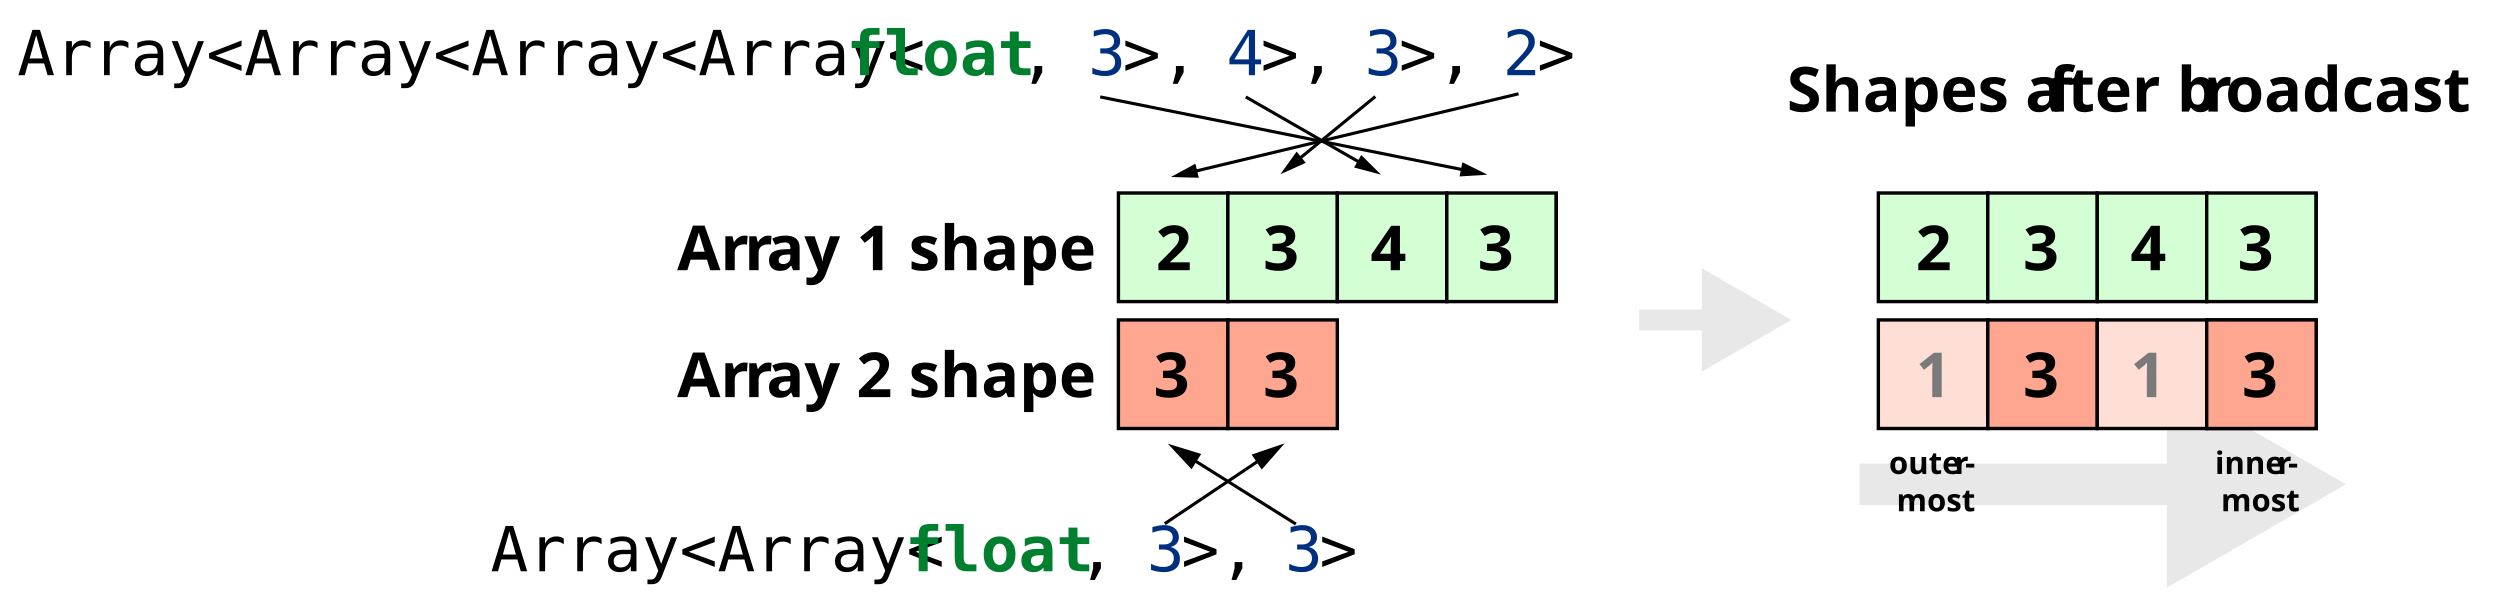
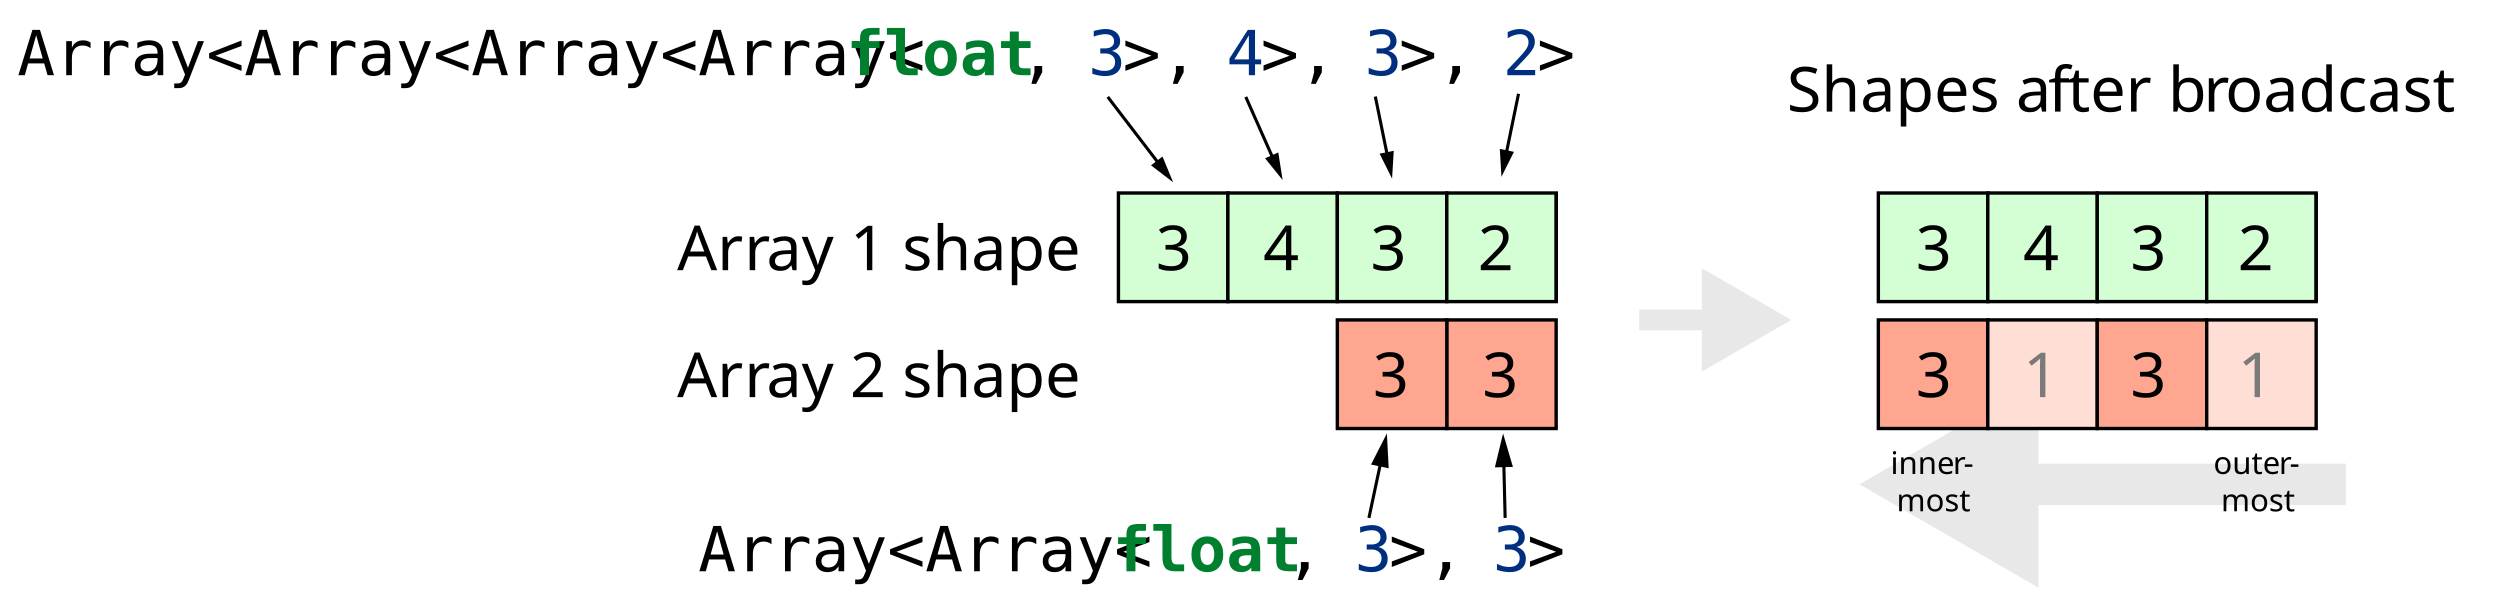
<svg xmlns="http://www.w3.org/2000/svg" id="Layer_1" data-name="Layer 1" viewBox="0 0 2411.28 579.06">
  <defs>
-     <style>.cls-1,.cls-16,.cls-3,.cls-5{fill:none;}.cls-1,.cls-3{stroke:#e8e8e8;}.cls-1,.cls-16,.cls-3,.cls-5,.cls-8,.cls-9{stroke-miterlimit:10;}.cls-1{stroke-width:40px;}.cls-2{fill:#e8e8e8;}.cls-3{stroke-width:20px;}.cls-4{fill:#d4ffd4;}.cls-16,.cls-5,.cls-8,.cls-9{stroke:#000;}.cls-5,.cls-8,.cls-9{stroke-width:3.27px;}.cls-10,.cls-11,.cls-6{font-size:60px;}.cls-10,.cls-21,.cls-6{font-family:AvenirNext-DemiBold, Avenir Next;}.cls-10,.cls-12,.cls-15,.cls-21,.cls-6{font-weight:700;}.cls-7{fill:#ffc2b4;}.cls-8{fill:#ffded6;}.cls-9{fill:#ffa691;}.cls-10{fill:#7a7a7a;}.cls-11{font-family:Consolas, Consolas;}.cls-12,.cls-15{fill:#007f2f;font-family:Consolas-Bold, Consolas;}.cls-13{fill:#002f7f;}.cls-14,.cls-15{letter-spacing:0em;}.cls-16{stroke-width:3px;}.cls-17{letter-spacing:-0.01em;}.cls-18{letter-spacing:0em;}.cls-19{letter-spacing:-0.01em;}.cls-20{letter-spacing:-0.02em;}.cls-21{font-size:30px;}.cls-22{letter-spacing:-0.02em;}</style>
+     <style>.cls-1{fill:#a6a6a6;}.cls-17,.cls-2,.cls-4,.cls-6{fill:none;}.cls-2,.cls-4{stroke:#e8e8e8;}.cls-10,.cls-17,.cls-2,.cls-4,.cls-6,.cls-9{stroke-miterlimit:10;}.cls-2{stroke-width:40px;}.cls-3{fill:#e8e8e8;}.cls-4{stroke-width:20px;}.cls-5{fill:#d4ffd4;}.cls-10,.cls-17,.cls-6,.cls-9{stroke:#000;}.cls-10,.cls-6,.cls-9{stroke-width:3.27px;}.cls-11,.cls-12,.cls-7{font-size:60px;}.cls-11,.cls-22,.cls-7{font-family:AvenirNext-DemiBold, Avenir Next;font-weight:300;}.cls-8{fill:#ffc2b4;}.cls-9{fill:#ffa691;}.cls-10{fill:#ffded6;}.cls-11{fill:#7a7a7a;}.cls-12{font-family:Consolas;}.cls-13,.cls-16{fill:#007f2f;font-family:Consolas-Bold, Consolas;font-weight:700;}.cls-14{fill:#002f7f;}.cls-15,.cls-16{letter-spacing:0em;}.cls-17{stroke-width:3px;}.cls-18{letter-spacing:-0.01em;}.cls-19{letter-spacing:0em;}.cls-20{letter-spacing:-0.01em;}.cls-21{letter-spacing:-0.02em;}.cls-22{font-size:30px;}.cls-23{letter-spacing:-0.02em;}</style>
  </defs>
-   <line class="cls-1" x1="1793.46" y1="467.15" x2="2119.1" y2="467.15" />
-   <polygon class="cls-2" points="2089.92 566.88 2262.62 467.15 2089.92 367.43 2089.92 566.88" />
-   <line class="cls-3" x1="1581.03" y1="308.57" x2="1655.99" y2="308.57" />
-   <polygon class="cls-2" points="1641.4 358.43 1727.76 308.57 1641.4 258.71 1641.4 358.43" />
-   <rect class="cls-4" x="1811.68" y="186.15" width="105.57" height="104.74" />
+   <line class="cls-1" x1="2262.62" y1="467.15" x2="1793.46" y2="467.15" />
+   <line class="cls-2" x1="2262.62" y1="467.15" x2="1936.98" y2="467.15" />
+   <polygon class="cls-3" points="1966.16 367.43 1793.46 467.15 1966.16 566.88 1966.16 367.43" />
+   <line class="cls-4" x1="1581.03" y1="308.57" x2="1655.99" y2="308.57" />
+   <polygon class="cls-3" points="1641.4 358.43 1727.76 308.57 1641.4 258.71 1641.4 358.43" />
  <rect class="cls-5" x="1811.68" y="186.15" width="105.57" height="104.74" />
-   <rect class="cls-4" x="1917.26" y="186.15" width="105.57" height="104.74" />
+   <rect class="cls-6" x="1811.68" y="186.15" width="105.57" height="104.74" />
  <rect class="cls-5" x="1917.26" y="186.15" width="105.57" height="104.74" />
-   <rect class="cls-4" x="2022.83" y="186.15" width="105.57" height="104.74" />
+   <rect class="cls-6" x="1917.26" y="186.15" width="105.57" height="104.74" />
  <rect class="cls-5" x="2022.83" y="186.15" width="105.57" height="104.74" />
-   <rect class="cls-4" x="2128.4" y="186.15" width="105.57" height="104.74" />
+   <rect class="cls-6" x="2022.83" y="186.15" width="105.57" height="104.74" />
  <rect class="cls-5" x="2128.4" y="186.15" width="105.57" height="104.74" />
-   <line class="cls-5" x1="2233.98" y1="186.15" x2="2233.98" y2="290.89" />
-   <text class="cls-6" transform="translate(1847.8 260.63) scale(1.01 1)">2</text>
-   <text class="cls-6" transform="translate(1951.29 260.63) scale(1.01 1)">3</text>
-   <text class="cls-6" transform="translate(2054.79 260.63) scale(1.01 1)">4</text>
-   <text class="cls-6" transform="translate(2158.28 260.63) scale(1.01 1)">3</text>
-   <rect class="cls-4" x="1078.74" y="186.15" width="105.57" height="104.74" />
+   <rect class="cls-6" x="2128.4" y="186.15" width="105.57" height="104.74" />
+   <line class="cls-6" x1="2233.98" y1="186.15" x2="2233.98" y2="290.89" />
+   <text class="cls-7" transform="translate(1847.8 260.63) scale(1.01 1)">3</text>
+   <text class="cls-7" transform="translate(1951.29 260.63) scale(1.01 1)">4</text>
+   <text class="cls-7" transform="translate(2054.79 260.63) scale(1.01 1)">3</text>
+   <text class="cls-7" transform="translate(2158.28 260.63) scale(1.01 1)">2</text>
  <rect class="cls-5" x="1078.74" y="186.15" width="105.57" height="104.74" />
-   <rect class="cls-4" x="1184.31" y="186.15" width="105.57" height="104.74" />
+   <rect class="cls-6" x="1078.74" y="186.15" width="105.57" height="104.74" />
  <rect class="cls-5" x="1184.31" y="186.15" width="105.57" height="104.74" />
-   <rect class="cls-4" x="1289.88" y="186.15" width="105.57" height="104.74" />
+   <rect class="cls-6" x="1184.31" y="186.15" width="105.57" height="104.74" />
  <rect class="cls-5" x="1289.88" y="186.15" width="105.57" height="104.74" />
-   <rect class="cls-4" x="1395.46" y="186.15" width="105.57" height="104.74" />
+   <rect class="cls-6" x="1289.88" y="186.15" width="105.57" height="104.74" />
  <rect class="cls-5" x="1395.46" y="186.15" width="105.57" height="104.74" />
-   <line class="cls-5" x1="1501.03" y1="186.15" x2="1501.03" y2="290.89" />
-   <text class="cls-6" transform="translate(1114.85 260.63) scale(1.01 1)">2</text>
-   <text class="cls-6" transform="translate(1218.34 260.63) scale(1.01 1)">3</text>
-   <text class="cls-6" transform="translate(1321.84 260.63) scale(1.01 1)">4</text>
-   <text class="cls-6" transform="translate(1425.33 260.63) scale(1.01 1)">3</text>
-   <rect class="cls-7" x="1811.68" y="308.57" width="105.57" height="104.74" />
+   <rect class="cls-6" x="1395.46" y="186.15" width="105.57" height="104.74" />
+   <line class="cls-6" x1="1501.03" y1="186.15" x2="1501.03" y2="290.89" />
+   <text class="cls-7" transform="translate(1114.85 260.63) scale(1.01 1)">3</text>
+   <text class="cls-7" transform="translate(1218.34 260.63) scale(1.01 1)">4</text>
+   <text class="cls-7" transform="translate(1321.84 260.63) scale(1.01 1)">3</text>
+   <text class="cls-7" transform="translate(1425.33 260.63) scale(1.01 1)">2</text>
  <rect class="cls-8" x="1811.68" y="308.57" width="105.57" height="104.74" />
-   <rect class="cls-7" x="1917.26" y="308.57" width="105.57" height="104.74" />
-   <rect class="cls-9" x="1917.26" y="308.57" width="105.57" height="104.74" />
-   <rect class="cls-7" x="2022.83" y="308.57" width="105.57" height="104.74" />
+   <rect class="cls-9" x="1811.68" y="308.57" width="105.57" height="104.74" />
+   <rect class="cls-8" x="1917.26" y="308.57" width="105.57" height="104.74" />
+   <rect class="cls-10" x="1917.26" y="308.57" width="105.57" height="104.74" />
  <rect class="cls-8" x="2022.83" y="308.57" width="105.57" height="104.74" />
-   <rect class="cls-7" x="2128.4" y="308.57" width="105.57" height="104.74" />
+   <rect class="cls-9" x="2022.83" y="308.57" width="105.57" height="104.74" />
  <rect class="cls-8" x="2128.4" y="308.57" width="105.57" height="104.74" />
-   <text class="cls-10" transform="translate(1847.79 383.05) scale(1.01 1)">1</text>
-   <text class="cls-6" transform="translate(1951.29 383.05) scale(1.01 1)">3</text>
-   <rect class="cls-9" x="2128.4" y="308.57" width="105.57" height="104.74" />
-   <text class="cls-6" transform="translate(2162.44 383.05) scale(1.01 1)">3</text>
-   <rect class="cls-9" x="1078.7" y="308.57" width="105.57" height="104.74" />
-   <text class="cls-6" transform="translate(1112.74 383.05) scale(1.01 1)">3</text>
-   <rect class="cls-9" x="1184.31" y="308.57" width="105.57" height="104.74" />
-   <text class="cls-6" transform="translate(1218.34 383.05) scale(1.01 1)">3</text>
-   <text class="cls-10" transform="translate(2054.78 383.05) scale(1.01 1)">1</text>
-   <text class="cls-11" transform="translate(16.66 72.51) scale(1.01 1)">Array&lt;Array&lt;Array&lt;Array&lt;<tspan class="cls-12" x="791.72" y="0">float</tspan>
+   <rect class="cls-10" x="2128.4" y="308.57" width="105.57" height="104.74" />
+   <text class="cls-7" transform="translate(1847.79 383.05) scale(1.01 1)">3</text>
+   <text class="cls-11" transform="translate(1951.29 383.05) scale(1.01 1)">1</text>
+   <rect class="cls-9" x="1395.36" y="308.57" width="105.57" height="104.74" />
+   <rect class="cls-9" x="1289.88" y="308.57" width="105.57" height="104.74" />
+   <text class="cls-7" transform="translate(1429.7 383.05) scale(1.01 1)">3</text>
+   <text class="cls-7" transform="translate(1324.22 383.05) scale(1.01 1)">3</text>
+   <text class="cls-7" transform="translate(2054.78 383.05) scale(1.01 1)">3</text>
+   <text class="cls-11" transform="translate(2158.28 383.05) scale(1.01 1)">1</text>
+   <text class="cls-12" transform="translate(16.66 72.51) scale(1.01 1)">Array&lt;Array&lt;Array&lt;Array&lt;<tspan class="cls-13" x="791.72" y="0">float</tspan>
    <tspan x="956.66" y="0">, </tspan>
-     <tspan class="cls-13" x="1022.64" y="0">3</tspan>
+     <tspan class="cls-14" x="1022.64" y="0">3</tspan>
    <tspan x="1055.63" y="0">&gt;, </tspan>
-     <tspan class="cls-13" x="1154.59" y="0">4</tspan>
-     <tspan class="cls-14" x="1187.58" y="0">&gt;, </tspan>
-     <tspan class="cls-13" x="1286.54" y="0">3</tspan>
+     <tspan class="cls-14" x="1154.59" y="0">4</tspan>
+     <tspan class="cls-15" x="1187.58" y="0">&gt;, </tspan>
+     <tspan class="cls-14" x="1286.54" y="0">3</tspan>
    <tspan x="1319.53" y="0">&gt;, </tspan>
-     <tspan class="cls-13" x="1418.5" y="0">2</tspan>
-     <tspan class="cls-14" x="1451.48" y="0">&gt;</tspan>
+     <tspan class="cls-14" x="1418.5" y="0">2</tspan>
+     <tspan class="cls-15" x="1451.48" y="0">&gt;</tspan>
  </text>
-   <text class="cls-11" transform="translate(473.08 550.98) scale(1.01 1)">Array&lt;Array&lt;<tspan class="cls-15" x="395.86" y="0">float</tspan>
-     <tspan class="cls-14" x="560.8" y="0">, </tspan>
-     <tspan class="cls-13" x="626.78" y="0">3</tspan>
-     <tspan class="cls-14" x="659.77" y="0">&gt;, </tspan>
-     <tspan class="cls-13" x="758.73" y="0">3</tspan>
+   <text class="cls-12" transform="translate(673.45 550.98) scale(1.01 1)">Array&lt;Array&lt;<tspan class="cls-16" x="395.86" y="0">float</tspan>
+     <tspan class="cls-15" x="560.8" y="0">, </tspan>
+     <tspan class="cls-14" x="626.78" y="0">3</tspan>
+     <tspan class="cls-15" x="659.77" y="0">&gt;, </tspan>
+     <tspan class="cls-14" x="758.73" y="0">3</tspan>
    <tspan x="791.72" y="0">&gt;</tspan>
  </text>
-   <line x1="1061.15" y1="93.48" x2="1434.63" y2="168.48" />
-   <line class="cls-16" x1="1061.15" y1="93.48" x2="1413.78" y2="164.29" />
-   <polygon points="1407.74 170.19 1434.63 168.48 1410.49 156.52 1407.74 170.19" />
-   <line x1="1201.56" y1="93.48" x2="1332.03" y2="168.48" />
-   <line class="cls-16" x1="1201.56" y1="93.48" x2="1313.6" y2="157.88" />
-   <polygon points="1306 161.56 1332.03 168.48 1312.95 149.47 1306 161.56" />
-   <line x1="1249.89" y1="505.46" x2="1126.35" y2="427.96" />
-   <line class="cls-16" x1="1249.89" y1="505.46" x2="1148.86" y2="442.09" />
-   <polygon points="1158.53 437.86 1126.35 427.96 1149.27 452.63 1158.53 437.86" />
-   <line x1="1464.63" y1="90.48" x2="1129.31" y2="170.73" />
-   <line class="cls-16" x1="1464.63" y1="90.48" x2="1149.99" y2="165.78" />
-   <polygon points="1152.99 157.89 1129.32 170.73 1156.24 171.45 1152.99 157.89" />
-   <text class="cls-6" transform="translate(653.08 260.64) scale(1.01 1)">Ar<tspan class="cls-17" x="64.2" y="0">r</tspan>
-     <tspan class="cls-18" x="85.26" y="0">ay 1 shape</tspan>
+   <line x1="1068.41" y1="93.48" x2="1131.52" y2="175.85" />
+   <line class="cls-17" x1="1068.41" y1="93.48" x2="1118.59" y2="158.97" />
+   <polygon points="1110.16 159.44 1131.52 175.85 1121.23 150.96 1110.16 159.44" />
+   <line x1="1201.56" y1="93.48" x2="1237.1" y2="173.63" />
+   <line class="cls-17" x1="1201.56" y1="93.48" x2="1228.48" y2="154.2" />
+   <polygon points="1220.18 152.68 1237.1 173.63 1232.92 147.02 1220.18 152.68" />
+   <line x1="1451.72" y1="499.52" x2="1449.73" y2="418.05" />
+   <line class="cls-17" x1="1451.72" y1="499.52" x2="1450.38" y2="444.62" />
+   <polygon points="1459.23 450.35 1449.72 418.05 1441.81 450.78 1459.23 450.35" />
+   <line x1="1320.34" y1="499.52" x2="1337.66" y2="418.05" />
+   <line class="cls-17" x1="1320.34" y1="499.52" x2="1332.13" y2="444.05" />
+   <polygon points="1339.42 451.68 1337.66 418.05 1322.37 448.05 1339.42 451.68" />
+   <line x1="1464.63" y1="90.48" x2="1448.15" y2="170.53" />
+   <line class="cls-17" x1="1464.63" y1="90.48" x2="1452.44" y2="149.7" />
+   <polygon points="1446.57 143.64 1448.15 170.53 1460.23 146.45 1446.57 143.64" />
+   <text class="cls-7" transform="translate(653.08 260.64) scale(1.01 1)">Ar<tspan class="cls-18" x="64.2" y="0">r</tspan>
+     <tspan class="cls-19" x="85.26" y="0">ay 1 shape</tspan>
  </text>
-   <text class="cls-6" transform="translate(1723.46 107.62) scale(1.01 1)">Shapes a<tspan class="cls-19" x="249.54" y="0">f</tspan>
+   <text class="cls-7" transform="translate(1723.46 107.62) scale(1.01 1)">Shapes a<tspan class="cls-20" x="249.54" y="0">f</tspan>
    <tspan x="268.08" y="0">ter b</tspan>
-     <tspan class="cls-20" x="397.85" y="0">r</tspan>
+     <tspan class="cls-21" x="397.85" y="0">r</tspan>
    <tspan x="418.61" y="0">oadcast</tspan>
  </text>
-   <text class="cls-6" transform="translate(653.08 383.05) scale(1.01 1)">Ar<tspan class="cls-17" x="64.2" y="0">r</tspan>
-     <tspan class="cls-18" x="85.26" y="0">ay 2 shape</tspan>
+   <text class="cls-7" transform="translate(653.08 383.05) scale(1.01 1)">Ar<tspan class="cls-18" x="64.2" y="0">r</tspan>
+     <tspan class="cls-19" x="85.26" y="0">ay 2 shape</tspan>
  </text>
-   <line x1="1326.51" y1="93.11" x2="1234.89" y2="168.1" />
-   <line class="cls-16" x1="1326.51" y1="93.11" x2="1251.34" y2="154.63" />
-   <polygon points="1250.6 146.23 1234.89 168.1 1259.44 157.02 1250.6 146.23" />
-   <text class="cls-21" transform="translate(1821.91 457.15)">oute<tspan class="cls-22" x="63.18" y="0">r</tspan>
+   <line x1="1326.51" y1="93.11" x2="1342.67" y2="172.3" />
+   <line class="cls-17" x1="1326.51" y1="93.11" x2="1338.42" y2="151.47" />
+   <polygon points="1330.64 148.21 1342.67 172.3 1344.3 145.42 1330.64 148.21" />
+   <text class="cls-22" transform="translate(1823.41 457.15)">inne<tspan class="cls-23" x="60.18" y="0">r</tspan>
+     <tspan x="70.5" y="0">-</tspan>
+     <tspan x="5.79" y="36">most</tspan>
+   </text>
+   <text class="cls-22" transform="translate(2134.87 457.15)">oute<tspan class="cls-23" x="63.18" y="0">r</tspan>
    <tspan x="73.5" y="0">-</tspan>
    <tspan x="7.29" y="36">most</tspan>
  </text>
-   <text class="cls-21" transform="translate(2136.37 457.15)">inne<tspan class="cls-22" x="60.18" y="0">r</tspan>
-     <tspan x="70.5" y="0">-</tspan>
-     <tspan x="5.79" y="36">most</tspan>
-   </text>
-   <line x1="1123.42" y1="505.07" x2="1239.1" y2="427.58" />
-   <line class="cls-16" x1="1123.42" y1="505.07" x2="1217.01" y2="442.37" />
-   <polygon points="1216.93 452.92 1239.1 427.58 1207.22 438.44 1216.93 452.92" />
</svg>
